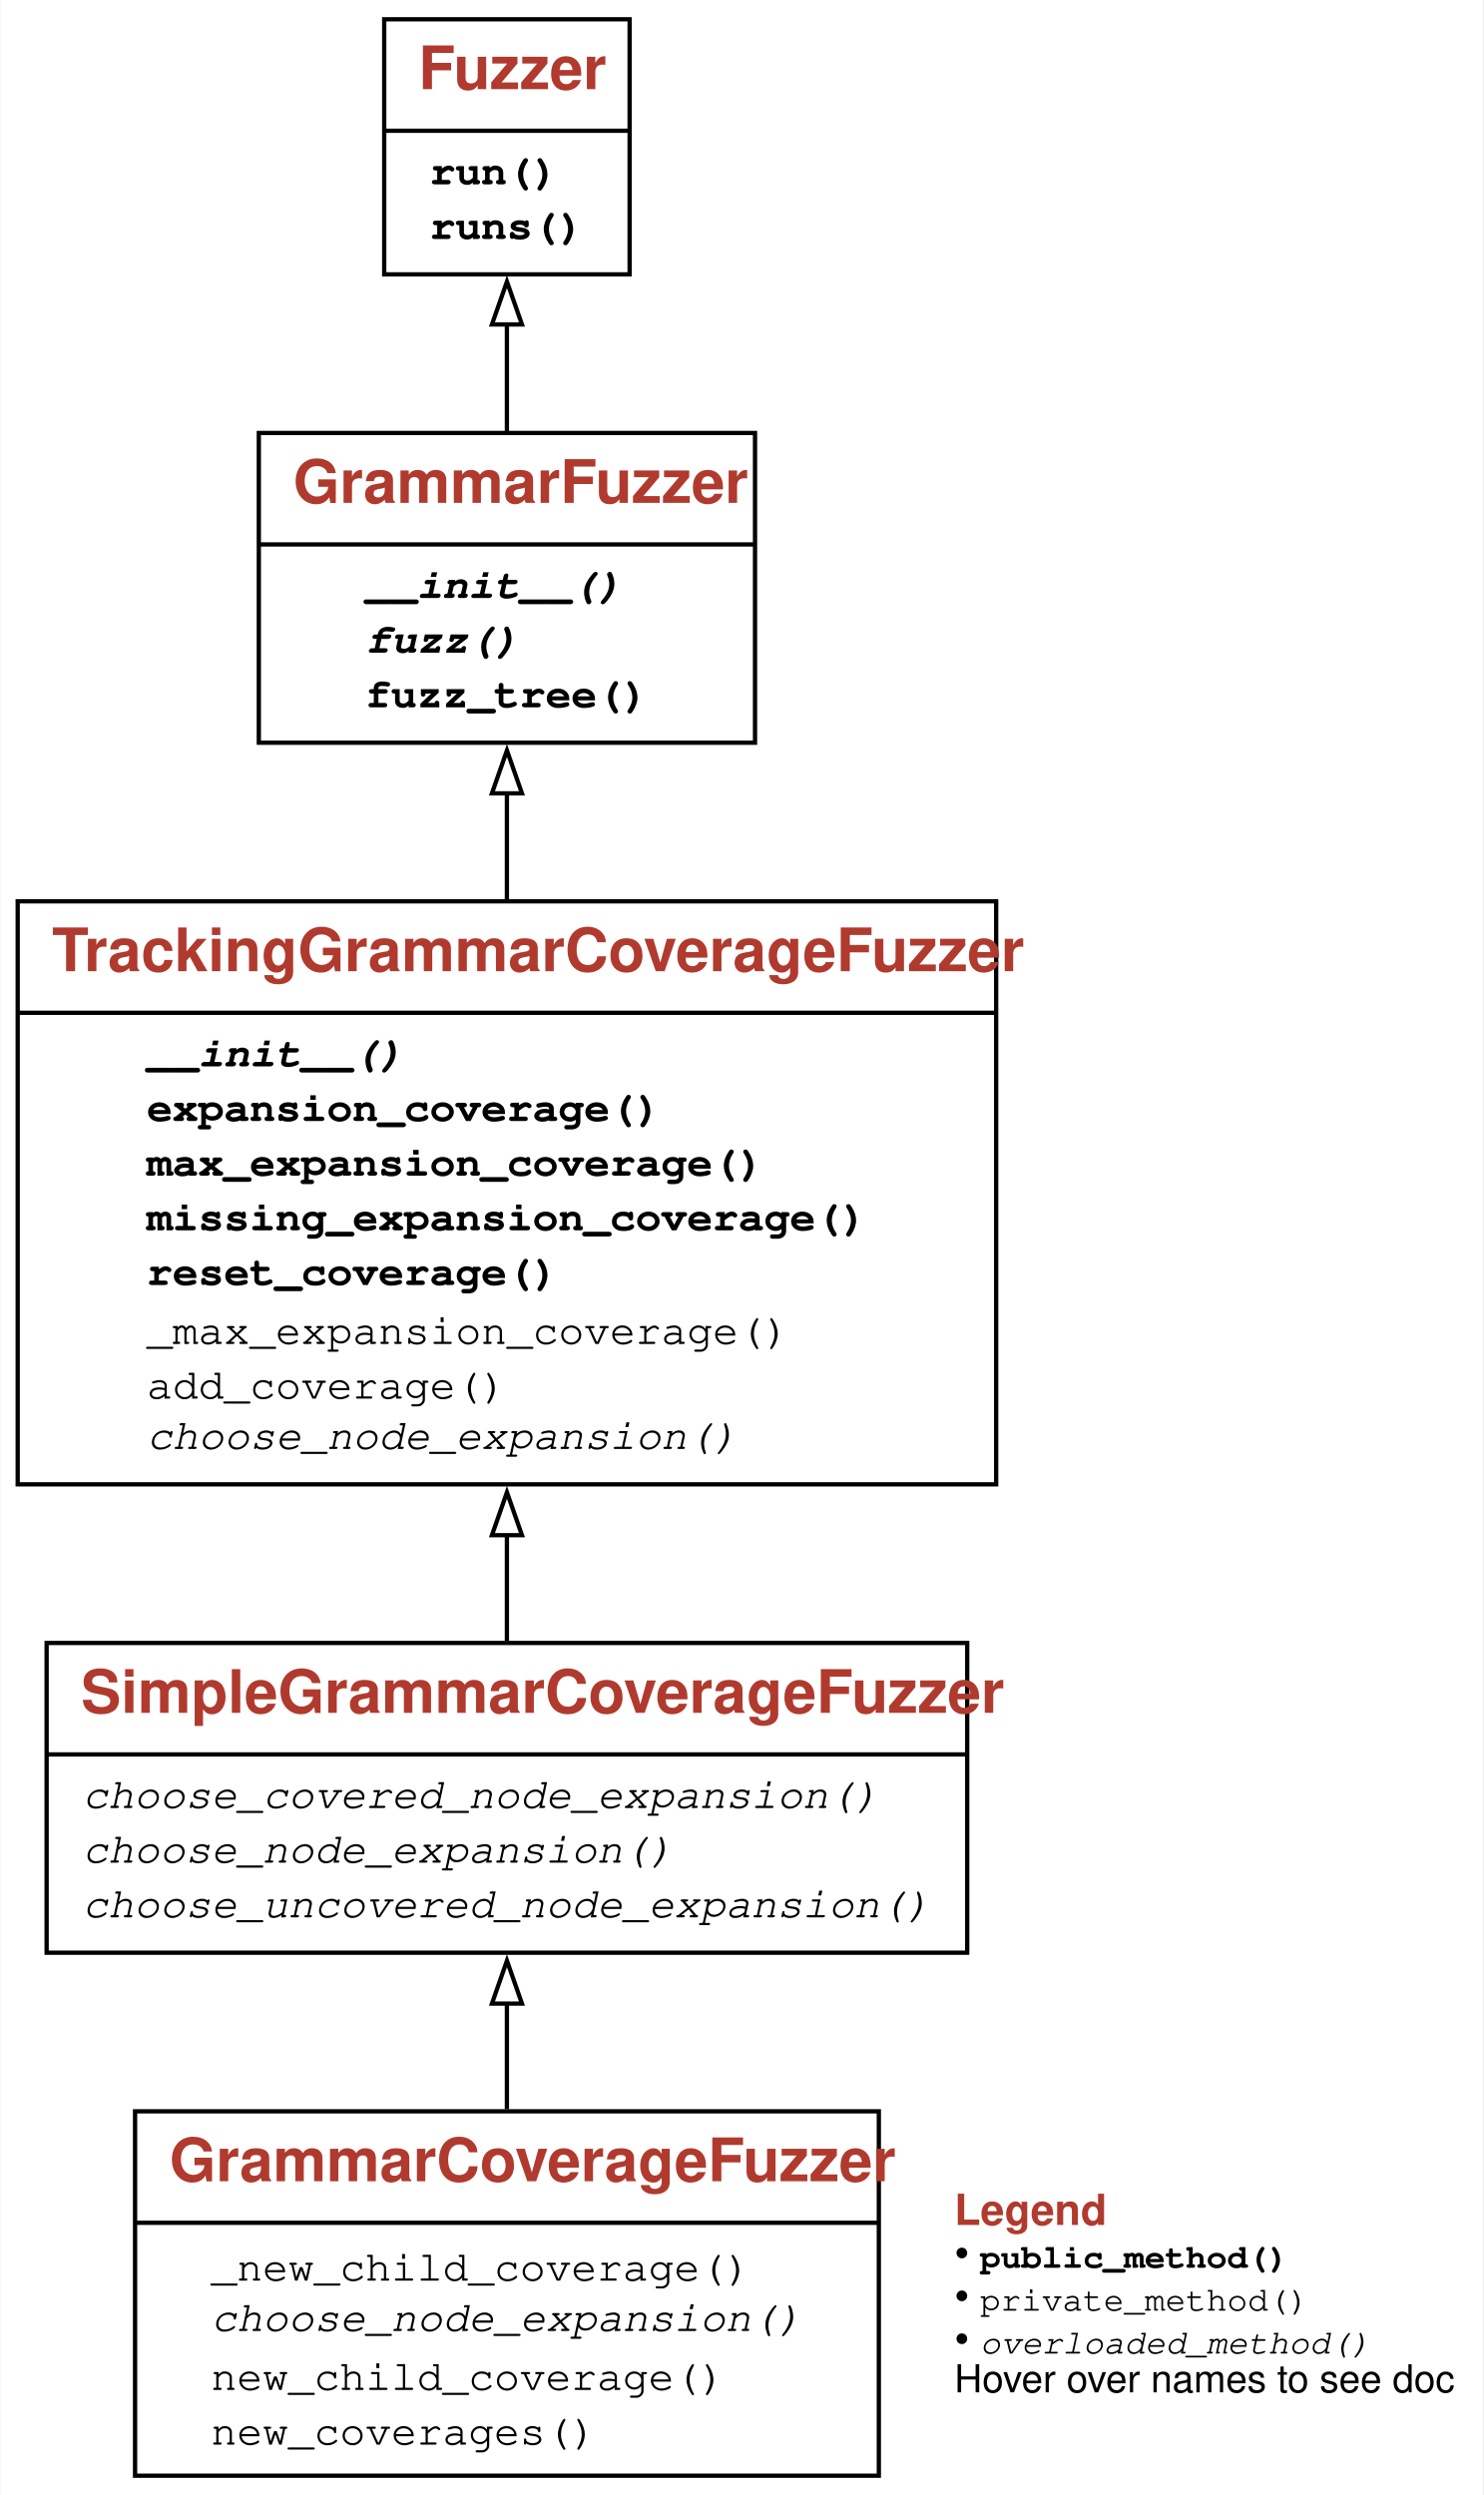
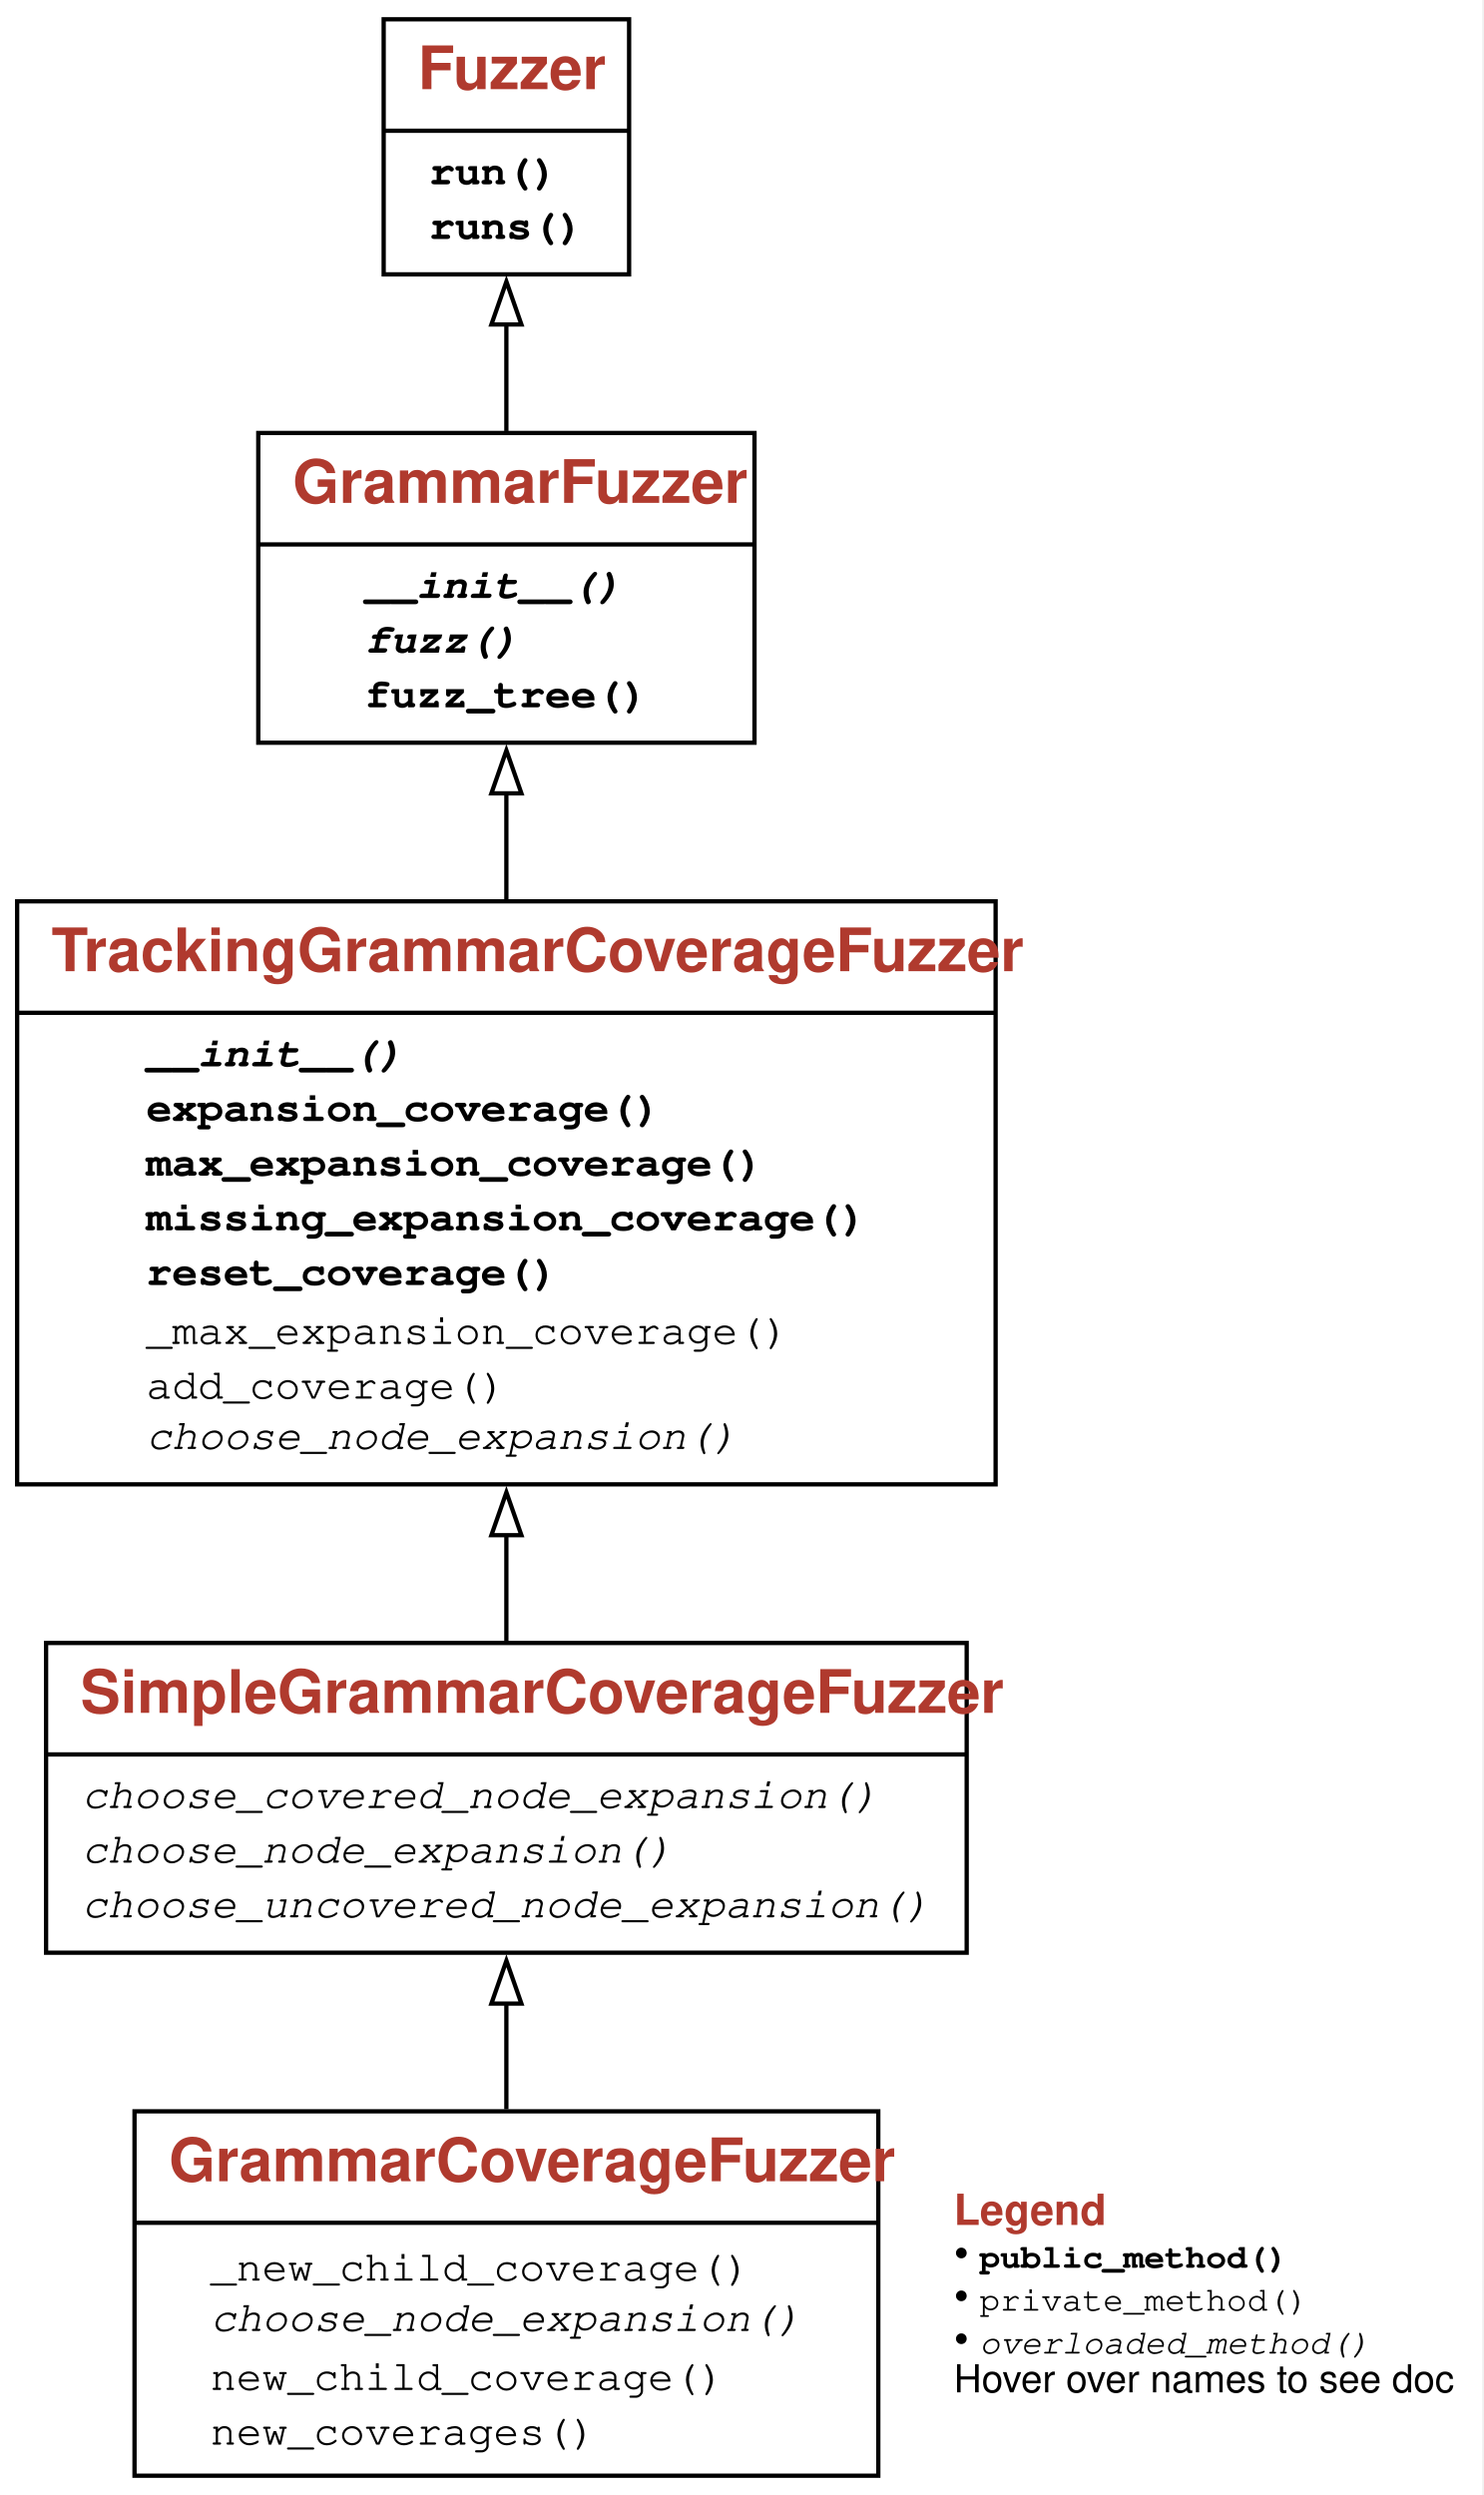
- <svg xmlns="http://www.w3.org/2000/svg" xmlns:xlink="http://www.w3.org/1999/xlink" width="346pt" height="582pt" viewBox="0.00 0.00 345.75 582.00">
+ <svg xmlns="http://www.w3.org/2000/svg" xmlns:xlink="http://www.w3.org/1999/xlink" width="346pt" height="582pt" viewBox="0.00 0.00 346.00 582.00">
  <g id="graph0" class="graph" transform="scale(1 1) rotate(0) translate(4 578)">
    <g id="a_graph0">
      <a xlink:title="GrammarCoverageFuzzer class hierarchy">
        <polygon fill="white" stroke="none" points="-4,4 -4,-578 341.75,-578 341.75,4 -4,4" />
      </a>
    </g>
    <g id="node1" class="node">
      <g id="a_node1">
        <a xlink:href="#" xlink:title="class GrammarCoverageFuzzer:&#10;Produce from grammars, aiming for coverage of all expansions.">
          <polygon fill="none" stroke="black" points="27.38,-0.5 27.38,-85.5 200.88,-85.5 200.88,-0.5 27.38,-0.5" />
-           <text text-anchor="start" x="35.38" y="-69.2" font-family="Patua One, Helvetica, sans-serif" font-weight="bold" font-size="14.00" fill="#b03a2e">GrammarCoverageFuzzer</text>
+           <text xml:space="preserve" text-anchor="start" x="35.38" y="-69.2" font-family="Patua One, Helvetica, sans-serif" font-weight="bold" font-size="14.00" fill="#b03a2e">GrammarCoverageFuzzer</text>
          <polyline fill="none" stroke="black" points="27.38,-59.5 200.88,-59.5" />
          <g id="a_node1_0">
            <a xlink:href="#" xlink:title="GrammarCoverageFuzzer">
              <g id="a_node1_1">
                <a xlink:href="#" xlink:title="_new_child_coverage(self, children: List[DerivationTree], max_depth: Union[int, float]) -&gt; Set[str]">
-                   <text text-anchor="start" x="45.12" y="-46" font-family="'Fira Mono', 'Source Code Pro', 'Courier', monospace" font-size="10.00">_new_child_coverage()</text>
+                   <text xml:space="preserve" text-anchor="start" x="45.12" y="-46" font-family="'Fira Mono', 'Source Code Pro', 'Courier', monospace" font-size="10.00">_new_child_coverage()</text>
                </a>
              </g>
              <g id="a_node1_2">
                <a xlink:href="#" xlink:title="choose_node_expansion(self, node: DerivationTree, children_alternatives: List[List[DerivationTree]]) -&gt; int:&#10;Choose an expansion of `node` among `children_alternatives`.&#10;Return `n` such that expanding `children_alternatives[n]`&#10;yields the highest additional coverage.">
-                   <text text-anchor="start" x="45.12" y="-34.25" font-family="'Fira Mono', 'Source Code Pro', 'Courier', monospace" font-style="italic" font-size="10.00">choose_node_expansion()</text>
+                   <text xml:space="preserve" text-anchor="start" x="45.12" y="-34.25" font-family="'Fira Mono', 'Source Code Pro', 'Courier', monospace" font-style="italic" font-size="10.00">choose_node_expansion()</text>
                </a>
              </g>
              <g id="a_node1_3">
                <a xlink:href="#" xlink:title="new_child_coverage(self, symbol: str, children: List[DerivationTree], max_depth: Union[int, float] = inf) -&gt; Set[str]:&#10;Return new coverage that would be obtained&#10;by expanding (`symbol`, `children`)">
-                   <text text-anchor="start" x="45.12" y="-20.5" font-family="'Fira Mono', 'Source Code Pro', 'Courier', monospace" font-size="10.00">new_child_coverage()</text>
+                   <text xml:space="preserve" text-anchor="start" x="45.12" y="-20.5" font-family="'Fira Mono', 'Source Code Pro', 'Courier', monospace" font-size="10.00">new_child_coverage()</text>
                </a>
              </g>
              <g id="a_node1_4">
                <a xlink:href="#" xlink:title="new_coverages(self, node: DerivationTree, children_alternatives: List[List[DerivationTree]]) -&gt; Optional[List[Set[str]]]:&#10;Return coverage to be obtained for each child at minimum depth">
-                   <text text-anchor="start" x="45.12" y="-7.75" font-family="'Fira Mono', 'Source Code Pro', 'Courier', monospace" font-size="10.00">new_coverages()</text>
+                   <text xml:space="preserve" text-anchor="start" x="45.12" y="-7.75" font-family="'Fira Mono', 'Source Code Pro', 'Courier', monospace" font-size="10.00">new_coverages()</text>
                </a>
              </g>
            </a>
          </g>
        </a>
      </g>
    </g>
    <g id="node2" class="node">
      <g id="a_node2">
        <a xlink:href="#" xlink:title="class SimpleGrammarCoverageFuzzer:&#10;When choosing expansions, prefer expansions not covered.">
          <polygon fill="none" stroke="black" points="6.75,-122.5 6.75,-194.75 221.5,-194.75 221.5,-122.5 6.75,-122.5" />
-           <text text-anchor="start" x="14.75" y="-178.45" font-family="Patua One, Helvetica, sans-serif" font-weight="bold" font-size="14.00" fill="#b03a2e">SimpleGrammarCoverageFuzzer</text>
+           <text xml:space="preserve" text-anchor="start" x="14.75" y="-178.45" font-family="Patua One, Helvetica, sans-serif" font-weight="bold" font-size="14.00" fill="#b03a2e">SimpleGrammarCoverageFuzzer</text>
          <polyline fill="none" stroke="black" points="6.75,-168.75 221.5,-168.75" />
          <g id="a_node2_5">
            <a xlink:href="#" xlink:title="SimpleGrammarCoverageFuzzer">
              <g id="a_node2_6">
                <a xlink:href="#" xlink:title="choose_covered_node_expansion(self, node: DerivationTree, children_alternatives: List[List[DerivationTree]]) -&gt; int:&#10;Return index of expansion in _covered_ `children_alternatives`&#10;to be selected.&#10;To be overloaded in subclasses.">
-                   <text text-anchor="start" x="15.12" y="-156.25" font-family="'Fira Mono', 'Source Code Pro', 'Courier', monospace" font-style="italic" font-size="10.00">choose_covered_node_expansion()</text>
+                   <text xml:space="preserve" text-anchor="start" x="15.12" y="-156.25" font-family="'Fira Mono', 'Source Code Pro', 'Courier', monospace" font-style="italic" font-size="10.00">choose_covered_node_expansion()</text>
                </a>
              </g>
              <g id="a_node2_7">
                <a xlink:href="#" xlink:title="choose_node_expansion(self, node: DerivationTree, children_alternatives: List[List[DerivationTree]]) -&gt; int:&#10;Return index of expansion in `children_alternatives` to be selected.&#10;Picks uncovered expansions, if any.">
-                   <text text-anchor="start" x="15.12" y="-143.5" font-family="'Fira Mono', 'Source Code Pro', 'Courier', monospace" font-style="italic" font-size="10.00">choose_node_expansion()</text>
+                   <text xml:space="preserve" text-anchor="start" x="15.12" y="-143.5" font-family="'Fira Mono', 'Source Code Pro', 'Courier', monospace" font-style="italic" font-size="10.00">choose_node_expansion()</text>
                </a>
              </g>
              <g id="a_node2_8">
                <a xlink:href="#" xlink:title="choose_uncovered_node_expansion(self, node: DerivationTree, children_alternatives: List[List[DerivationTree]]) -&gt; int:&#10;Return index of expansion in _uncovered_ `children_alternatives`&#10;to be selected.&#10;To be overloaded in subclasses.">
-                   <text text-anchor="start" x="15.12" y="-130.75" font-family="'Fira Mono', 'Source Code Pro', 'Courier', monospace" font-style="italic" font-size="10.00">choose_uncovered_node_expansion()</text>
+                   <text xml:space="preserve" text-anchor="start" x="15.12" y="-130.75" font-family="'Fira Mono', 'Source Code Pro', 'Courier', monospace" font-style="italic" font-size="10.00">choose_uncovered_node_expansion()</text>
                </a>
              </g>
            </a>
          </g>
        </a>
      </g>
    </g>
    <g id="edge1" class="edge">
      <path fill="none" stroke="black" d="M114.12,-85.99C114.12,-94.06 114.12,-102.57 114.12,-110.79" />
      <polygon fill="none" stroke="black" points="110.63,-110.63 114.13,-120.63 117.63,-110.63 110.63,-110.63" />
    </g>
    <g id="node3" class="node">
      <g id="a_node3">
        <a xlink:href="#" xlink:title="class TrackingGrammarCoverageFuzzer:&#10;Track grammar coverage during production">
          <polygon fill="none" stroke="black" points="0,-231.75 0,-367.75 228.25,-367.75 228.25,-231.75 0,-231.75" />
-           <text text-anchor="start" x="8" y="-351.45" font-family="Patua One, Helvetica, sans-serif" font-weight="bold" font-size="14.00" fill="#b03a2e">TrackingGrammarCoverageFuzzer</text>
+           <text xml:space="preserve" text-anchor="start" x="8" y="-351.45" font-family="Patua One, Helvetica, sans-serif" font-weight="bold" font-size="14.00" fill="#b03a2e">TrackingGrammarCoverageFuzzer</text>
          <polyline fill="none" stroke="black" points="0,-341.75 228.25,-341.75" />
          <g id="a_node3_9">
            <a xlink:href="#" xlink:title="TrackingGrammarCoverageFuzzer">
              <g id="a_node3_10">
                <a xlink:href="#" xlink:title="__init__(self, *args, **kwargs) -&gt; None:&#10;Produce strings from `grammar`, starting with `start_symbol`.&#10;If `min_nonterminals` or `max_nonterminals` is given, use them as limits&#10;for the number of nonterminals produced.&#10;If `disp` is set, display the intermediate derivation trees.&#10;If `log` is set, show intermediate steps as text on standard output.">
-                   <text text-anchor="start" x="30.12" y="-329.25" font-family="'Fira Mono', 'Source Code Pro', 'Courier', monospace" font-weight="bold" font-style="italic" font-size="10.00">__init__()</text>
+                   <text xml:space="preserve" text-anchor="start" x="30.12" y="-329.25" font-family="'Fira Mono', 'Source Code Pro', 'Courier', monospace" font-weight="bold" font-style="italic" font-size="10.00">__init__()</text>
                </a>
              </g>
              <g id="a_node3_11">
                <a xlink:href="#" xlink:title="expansion_coverage(self) -&gt; Set[str]:&#10;Return the set of covered expansions as strings SYMBOL -&gt; EXPANSION">
-                   <text text-anchor="start" x="30.12" y="-316.5" font-family="'Fira Mono', 'Source Code Pro', 'Courier', monospace" font-weight="bold" font-size="10.00">expansion_coverage()</text>
+                   <text xml:space="preserve" text-anchor="start" x="30.12" y="-316.5" font-family="'Fira Mono', 'Source Code Pro', 'Courier', monospace" font-weight="bold" font-size="10.00">expansion_coverage()</text>
                </a>
              </g>
              <g id="a_node3_12">
                <a xlink:href="#" xlink:title="max_expansion_coverage(self, symbol: Optional[str] = None, max_depth: Union[int, float] = inf) -&gt; Set[str]:&#10;Return set of all expansions in a grammar&#10;starting with `symbol` (default: start symbol).&#10;If `max_depth` is given, expand only to that depth.">
-                   <text text-anchor="start" x="30.12" y="-303.75" font-family="'Fira Mono', 'Source Code Pro', 'Courier', monospace" font-weight="bold" font-size="10.00">max_expansion_coverage()</text>
+                   <text xml:space="preserve" text-anchor="start" x="30.12" y="-303.75" font-family="'Fira Mono', 'Source Code Pro', 'Courier', monospace" font-weight="bold" font-size="10.00">max_expansion_coverage()</text>
                </a>
              </g>
              <g id="a_node3_13">
                <a xlink:href="#" xlink:title="missing_expansion_coverage(self) -&gt; Set[str]:&#10;Return expansions not covered yet">
-                   <text text-anchor="start" x="30.12" y="-291" font-family="'Fira Mono', 'Source Code Pro', 'Courier', monospace" font-weight="bold" font-size="10.00">missing_expansion_coverage()</text>
+                   <text xml:space="preserve" text-anchor="start" x="30.12" y="-291" font-family="'Fira Mono', 'Source Code Pro', 'Courier', monospace" font-weight="bold" font-size="10.00">missing_expansion_coverage()</text>
                </a>
              </g>
              <g id="a_node3_14">
                <a xlink:href="#" xlink:title="reset_coverage(self) -&gt; None:&#10;Clear coverage info tracked so far">
-                   <text text-anchor="start" x="30.12" y="-278.25" font-family="'Fira Mono', 'Source Code Pro', 'Courier', monospace" font-weight="bold" font-size="10.00">reset_coverage()</text>
+                   <text xml:space="preserve" text-anchor="start" x="30.12" y="-278.25" font-family="'Fira Mono', 'Source Code Pro', 'Courier', monospace" font-weight="bold" font-size="10.00">reset_coverage()</text>
                </a>
              </g>
              <g id="a_node3_15">
                <a xlink:href="#" xlink:title="_max_expansion_coverage(self, symbol: str, max_depth: Union[int, float]) -&gt; Set[str]">
-                   <text text-anchor="start" x="30.12" y="-264.5" font-family="'Fira Mono', 'Source Code Pro', 'Courier', monospace" font-size="10.00">_max_expansion_coverage()</text>
+                   <text xml:space="preserve" text-anchor="start" x="30.12" y="-264.5" font-family="'Fira Mono', 'Source Code Pro', 'Courier', monospace" font-size="10.00">_max_expansion_coverage()</text>
                </a>
              </g>
              <g id="a_node3_16">
                <a xlink:href="#" xlink:title="add_coverage(self, symbol: str, new_child: Union[str, Tuple[str, Dict[str, Any]], List[DerivationTree]]) -&gt; None">
-                   <text text-anchor="start" x="30.12" y="-251.75" font-family="'Fira Mono', 'Source Code Pro', 'Courier', monospace" font-size="10.00">add_coverage()</text>
+                   <text xml:space="preserve" text-anchor="start" x="30.12" y="-251.75" font-family="'Fira Mono', 'Source Code Pro', 'Courier', monospace" font-size="10.00">add_coverage()</text>
                </a>
              </g>
              <g id="a_node3_17">
                <a xlink:href="#" xlink:title="choose_node_expansion(self, node: DerivationTree, children_alternatives: List[List[DerivationTree]]) -&gt; int:&#10;Return index of expansion in `children_alternatives` to be selected.&#10;'children_alternatives`: a list of possible children for `node`.&#10;Defaults to random. To be overloaded in subclasses.">
-                   <text text-anchor="start" x="30.12" y="-240" font-family="'Fira Mono', 'Source Code Pro', 'Courier', monospace" font-style="italic" font-size="10.00">choose_node_expansion()</text>
+                   <text xml:space="preserve" text-anchor="start" x="30.12" y="-240" font-family="'Fira Mono', 'Source Code Pro', 'Courier', monospace" font-style="italic" font-size="10.00">choose_node_expansion()</text>
                </a>
              </g>
            </a>
          </g>
        </a>
      </g>
    </g>
    <g id="edge2" class="edge">
      <path fill="none" stroke="black" d="M114.12,-195.09C114.12,-202.82 114.12,-211.29 114.12,-219.95" />
      <polygon fill="none" stroke="black" points="110.63,-219.89 114.13,-229.89 117.63,-219.89 110.63,-219.89" />
    </g>
    <g id="node4" class="node">
      <g id="a_node4">
        <a xlink:href="GrammarFuzzer.ipynb" xlink:title="class GrammarFuzzer:&#10;Produce strings from grammars efficiently, using derivation trees.">
          <polygon fill="none" stroke="black" points="56.25,-404.75 56.25,-477 172,-477 172,-404.75 56.25,-404.75" />
-           <text text-anchor="start" x="64.25" y="-460.7" font-family="Patua One, Helvetica, sans-serif" font-weight="bold" font-size="14.00" fill="#b03a2e">GrammarFuzzer</text>
+           <text xml:space="preserve" text-anchor="start" x="64.25" y="-460.7" font-family="Patua One, Helvetica, sans-serif" font-weight="bold" font-size="14.00" fill="#b03a2e">GrammarFuzzer</text>
          <polyline fill="none" stroke="black" points="56.25,-451 172,-451" />
          <g id="a_node4_18">
            <a xlink:href="#" xlink:title="GrammarFuzzer">
              <g id="a_node4_19">
                <a xlink:href="GrammarFuzzer.ipynb" xlink:title="__init__(self, grammar: Dict[str, List[Expansion]], start_symbol: str = '&lt;start&gt;', min_nonterminals: int = 0, max_nonterminals: int = 10, disp: bool = False, log: Union[bool, int] = False) -&gt; None:&#10;Produce strings from `grammar`, starting with `start_symbol`.&#10;If `min_nonterminals` or `max_nonterminals` is given, use them as limits&#10;for the number of nonterminals produced.&#10;If `disp` is set, display the intermediate derivation trees.&#10;If `log` is set, show intermediate steps as text on standard output.">
-                   <text text-anchor="start" x="81.12" y="-438.5" font-family="'Fira Mono', 'Source Code Pro', 'Courier', monospace" font-weight="bold" font-style="italic" font-size="10.00">__init__()</text>
+                   <text xml:space="preserve" text-anchor="start" x="81.12" y="-438.5" font-family="'Fira Mono', 'Source Code Pro', 'Courier', monospace" font-weight="bold" font-style="italic" font-size="10.00">__init__()</text>
                </a>
              </g>
              <g id="a_node4_20">
                <a xlink:href="GrammarFuzzer.ipynb" xlink:title="fuzz(self) -&gt; str:&#10;Produce a string from the grammar.">
-                   <text text-anchor="start" x="81.12" y="-425.75" font-family="'Fira Mono', 'Source Code Pro', 'Courier', monospace" font-weight="bold" font-style="italic" font-size="10.00">fuzz()</text>
+                   <text xml:space="preserve" text-anchor="start" x="81.12" y="-425.75" font-family="'Fira Mono', 'Source Code Pro', 'Courier', monospace" font-weight="bold" font-style="italic" font-size="10.00">fuzz()</text>
                </a>
              </g>
              <g id="a_node4_21">
                <a xlink:href="GrammarFuzzer.ipynb" xlink:title="fuzz_tree(self) -&gt; DerivationTree:&#10;Produce a derivation tree from the grammar.">
-                   <text text-anchor="start" x="81.12" y="-413" font-family="'Fira Mono', 'Source Code Pro', 'Courier', monospace" font-weight="bold" font-size="10.00">fuzz_tree()</text>
+                   <text xml:space="preserve" text-anchor="start" x="81.12" y="-413" font-family="'Fira Mono', 'Source Code Pro', 'Courier', monospace" font-weight="bold" font-size="10.00">fuzz_tree()</text>
                </a>
              </g>
            </a>
          </g>
        </a>
      </g>
    </g>
    <g id="edge3" class="edge">
      <path fill="none" stroke="black" d="M114.12,-367.87C114.12,-376.36 114.12,-384.91 114.12,-393" />
      <polygon fill="none" stroke="black" points="110.63,-392.94 114.13,-402.94 117.63,-392.94 110.63,-392.94" />
    </g>
    <g id="node5" class="node">
      <g id="a_node5">
        <a xlink:href="Fuzzer.ipynb" xlink:title="class Fuzzer:&#10;Base class for fuzzers.">
          <polygon fill="none" stroke="black" points="85.5,-514 85.5,-573.5 142.75,-573.5 142.75,-514 85.5,-514" />
-           <text text-anchor="start" x="93.5" y="-557.2" font-family="Patua One, Helvetica, sans-serif" font-weight="bold" font-size="14.00" fill="#b03a2e">Fuzzer</text>
+           <text xml:space="preserve" text-anchor="start" x="93.5" y="-557.2" font-family="Patua One, Helvetica, sans-serif" font-weight="bold" font-size="14.00" fill="#b03a2e">Fuzzer</text>
          <polyline fill="none" stroke="black" points="85.5,-547.5 142.75,-547.5" />
          <g id="a_node5_22">
            <a xlink:href="#" xlink:title="Fuzzer">
              <g id="a_node5_23">
                <a xlink:href="Fuzzer.ipynb" xlink:title="run(self, runner: Fuzzer.Runner = &lt;Fuzzer.Runner object&gt;) -&gt; Tuple[subprocess.CompletedProcess, str]:&#10;Run `runner` with fuzz input">
-                   <text text-anchor="start" x="96.12" y="-535" font-family="'Fira Mono', 'Source Code Pro', 'Courier', monospace" font-weight="bold" font-size="10.00">run()</text>
+                   <text xml:space="preserve" text-anchor="start" x="96.12" y="-535" font-family="'Fira Mono', 'Source Code Pro', 'Courier', monospace" font-weight="bold" font-size="10.00">run()</text>
                </a>
              </g>
              <g id="a_node5_24">
                <a xlink:href="Fuzzer.ipynb" xlink:title="runs(self, runner: Fuzzer.Runner = &lt;Fuzzer.PrintRunner object&gt;, trials: int = 10) -&gt; List[Tuple[subprocess.CompletedProcess, str]]:&#10;Run `runner` with fuzz input, `trials` times">
-                   <text text-anchor="start" x="96.12" y="-522.25" font-family="'Fira Mono', 'Source Code Pro', 'Courier', monospace" font-weight="bold" font-size="10.00">runs()</text>
+                   <text xml:space="preserve" text-anchor="start" x="96.12" y="-522.25" font-family="'Fira Mono', 'Source Code Pro', 'Courier', monospace" font-weight="bold" font-size="10.00">runs()</text>
                </a>
              </g>
            </a>
          </g>
        </a>
      </g>
    </g>
    <g id="edge4" class="edge">
      <path fill="none" stroke="black" d="M114.12,-477.44C114.12,-485.54 114.12,-494.19 114.12,-502.47" />
      <polygon fill="none" stroke="black" points="110.63,-502.31 114.13,-512.31 117.63,-502.31 110.63,-502.31" />
    </g>
    <g id="node6" class="node">
-       <text text-anchor="start" x="218.5" y="-59" font-family="Patua One, Helvetica, sans-serif" font-weight="bold" font-size="10.00" fill="#b03a2e">Legend</text>
-       <text text-anchor="start" x="218.5" y="-49" font-family="Patua One, Helvetica, sans-serif" font-size="10.00">• </text>
-       <text text-anchor="start" x="224.5" y="-49" font-family="'Fira Mono', 'Source Code Pro', 'Courier', monospace" font-weight="bold" font-size="8.00">public_method()</text>
-       <text text-anchor="start" x="218.5" y="-39" font-family="Patua One, Helvetica, sans-serif" font-size="10.00">• </text>
-       <text text-anchor="start" x="224.5" y="-39" font-family="'Fira Mono', 'Source Code Pro', 'Courier', monospace" font-size="8.00">private_method()</text>
-       <text text-anchor="start" x="218.5" y="-29" font-family="Patua One, Helvetica, sans-serif" font-size="10.00">• </text>
-       <text text-anchor="start" x="224.5" y="-29" font-family="'Fira Mono', 'Source Code Pro', 'Courier', monospace" font-style="italic" font-size="8.00">overloaded_method()</text>
-       <text text-anchor="start" x="218.5" y="-19.95" font-family="Helvetica,sans-Serif" font-size="9.00">Hover over names to see doc</text>
+       <text xml:space="preserve" text-anchor="start" x="218.5" y="-59" font-family="Patua One, Helvetica, sans-serif" font-weight="bold" font-size="10.00" fill="#b03a2e">Legend</text>
+       <text xml:space="preserve" text-anchor="start" x="218.5" y="-49" font-family="Patua One, Helvetica, sans-serif" font-size="10.00">• </text>
+       <text xml:space="preserve" text-anchor="start" x="224.5" y="-49" font-family="'Fira Mono', 'Source Code Pro', 'Courier', monospace" font-weight="bold" font-size="8.00">public_method()</text>
+       <text xml:space="preserve" text-anchor="start" x="218.5" y="-39" font-family="Patua One, Helvetica, sans-serif" font-size="10.00">• </text>
+       <text xml:space="preserve" text-anchor="start" x="224.5" y="-39" font-family="'Fira Mono', 'Source Code Pro', 'Courier', monospace" font-size="8.00">private_method()</text>
+       <text xml:space="preserve" text-anchor="start" x="218.5" y="-29" font-family="Patua One, Helvetica, sans-serif" font-size="10.00">• </text>
+       <text xml:space="preserve" text-anchor="start" x="224.5" y="-29" font-family="'Fira Mono', 'Source Code Pro', 'Courier', monospace" font-style="italic" font-size="8.00">overloaded_method()</text>
+       <text xml:space="preserve" text-anchor="start" x="218.5" y="-19.95" font-family="Helvetica,sans-Serif" font-size="9.00">Hover over names to see doc</text>
    </g>
  </g>
</svg>
